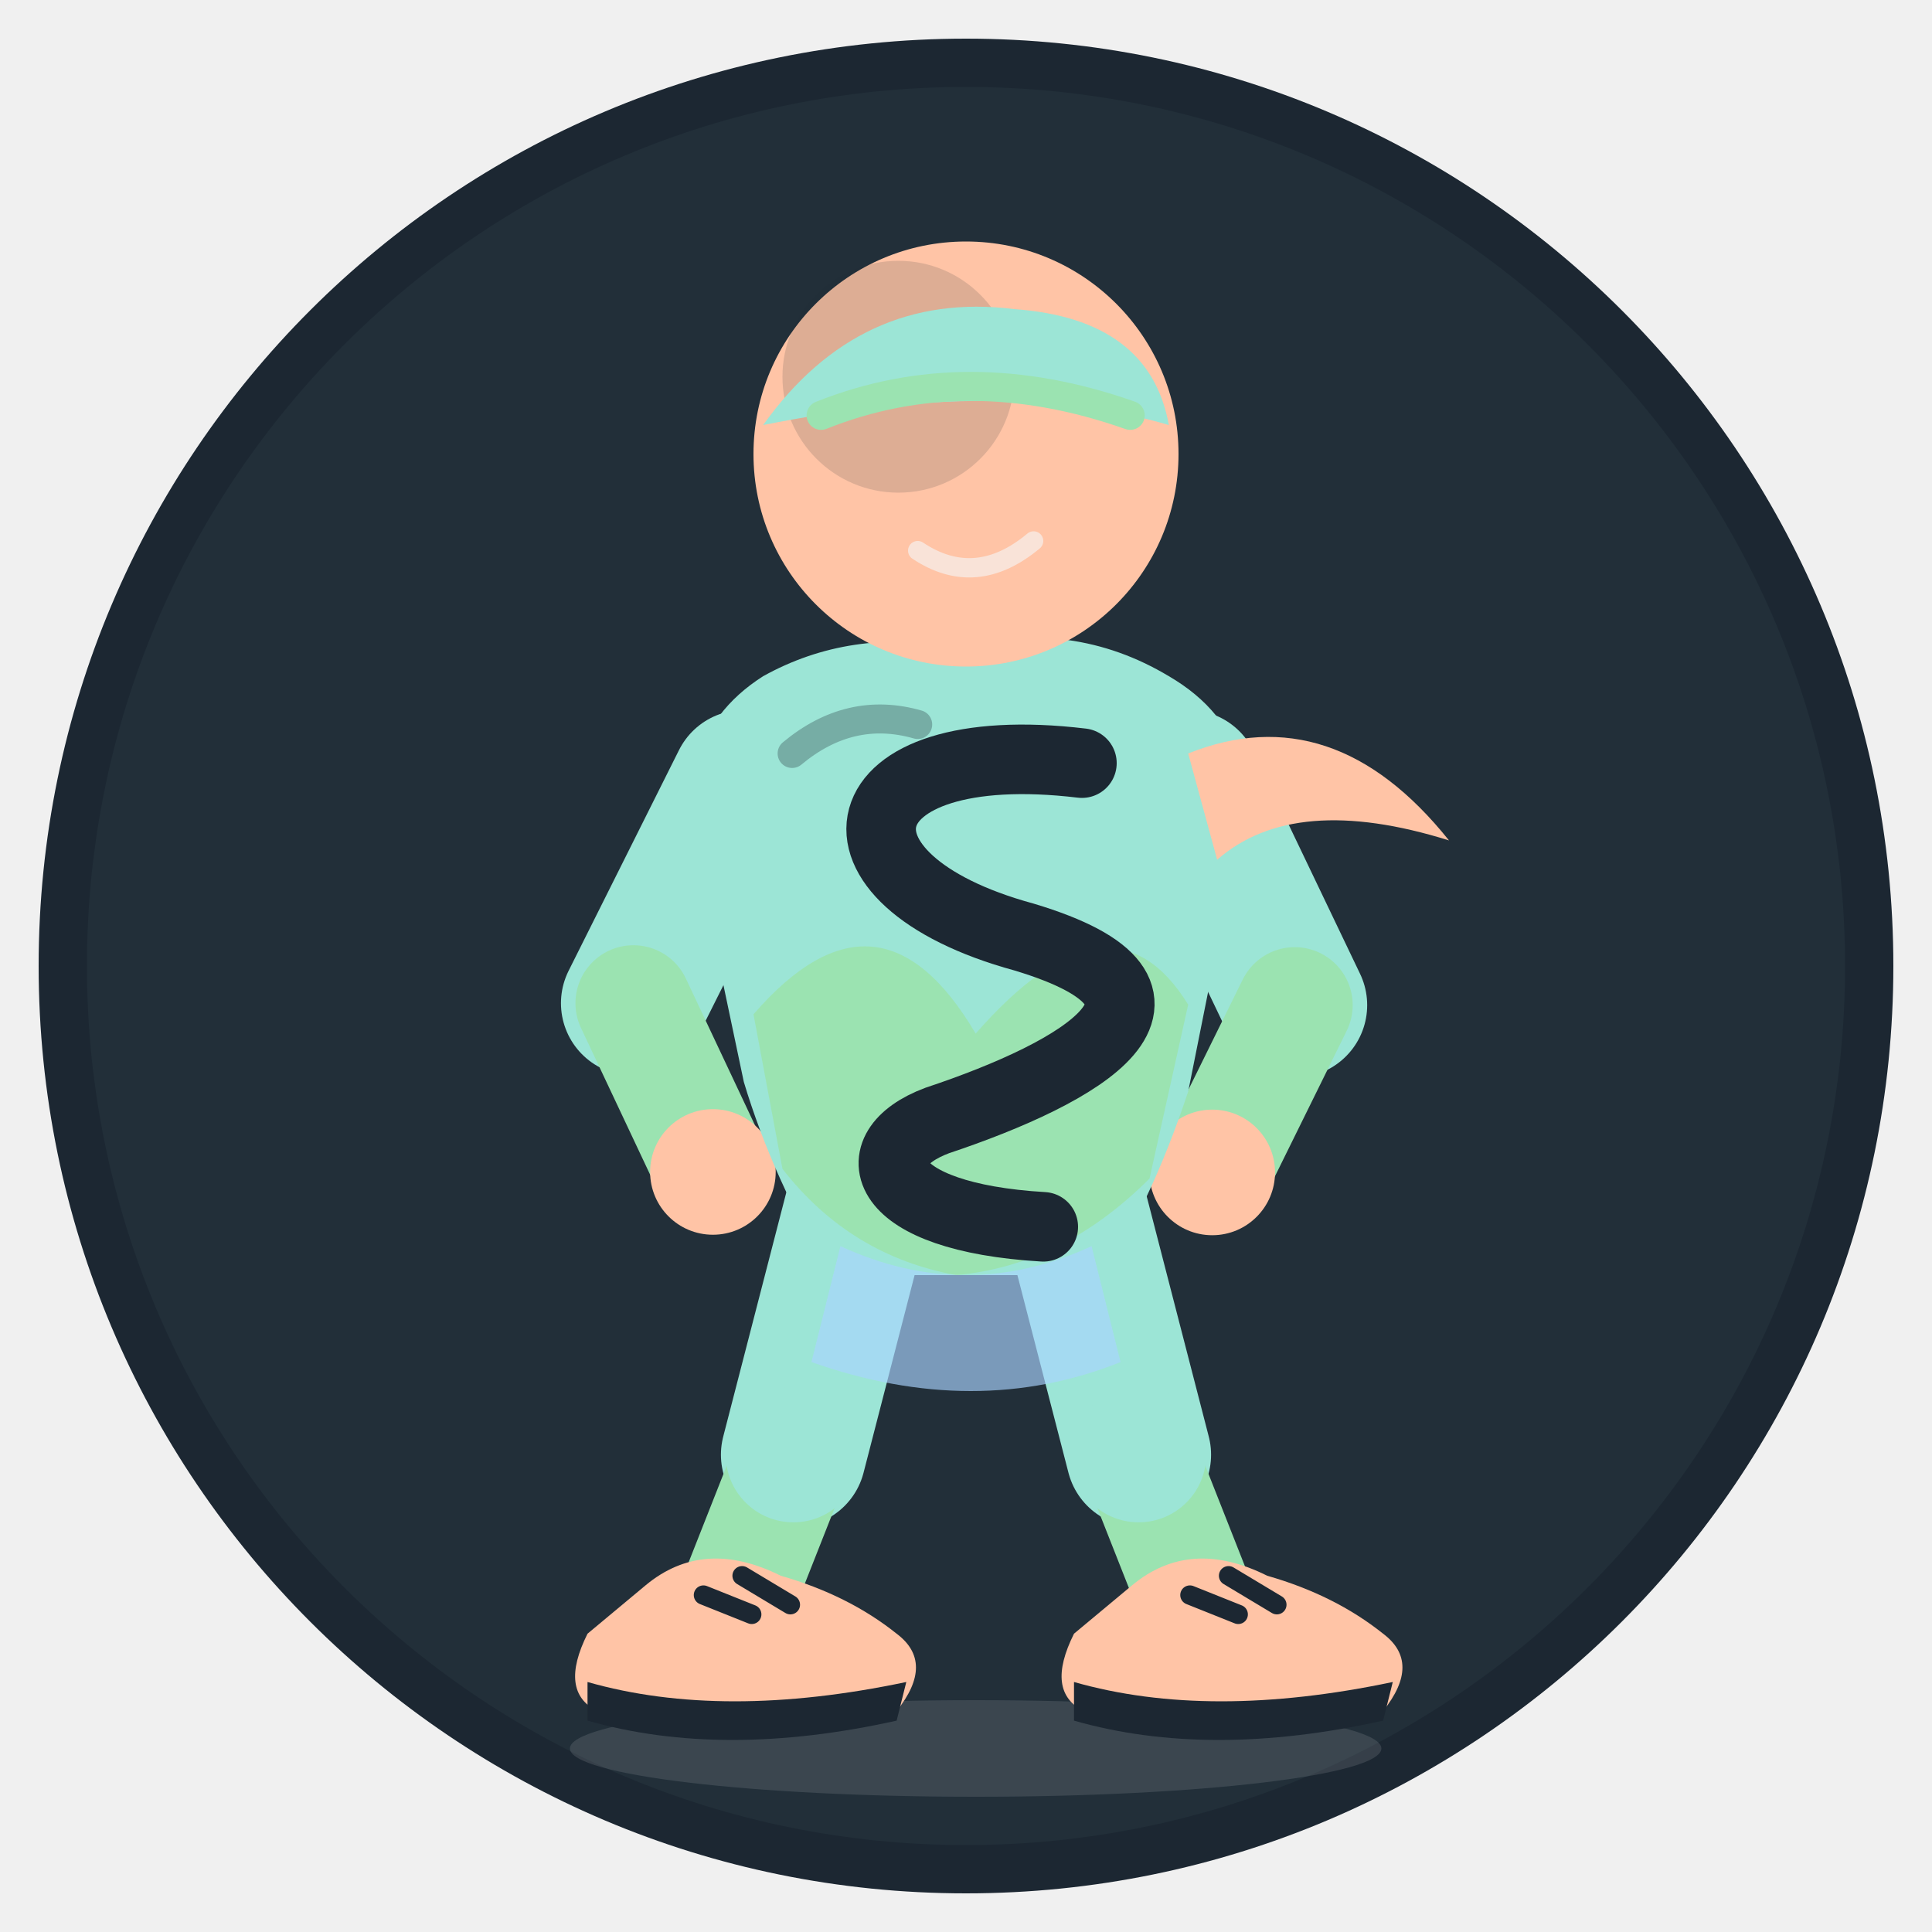
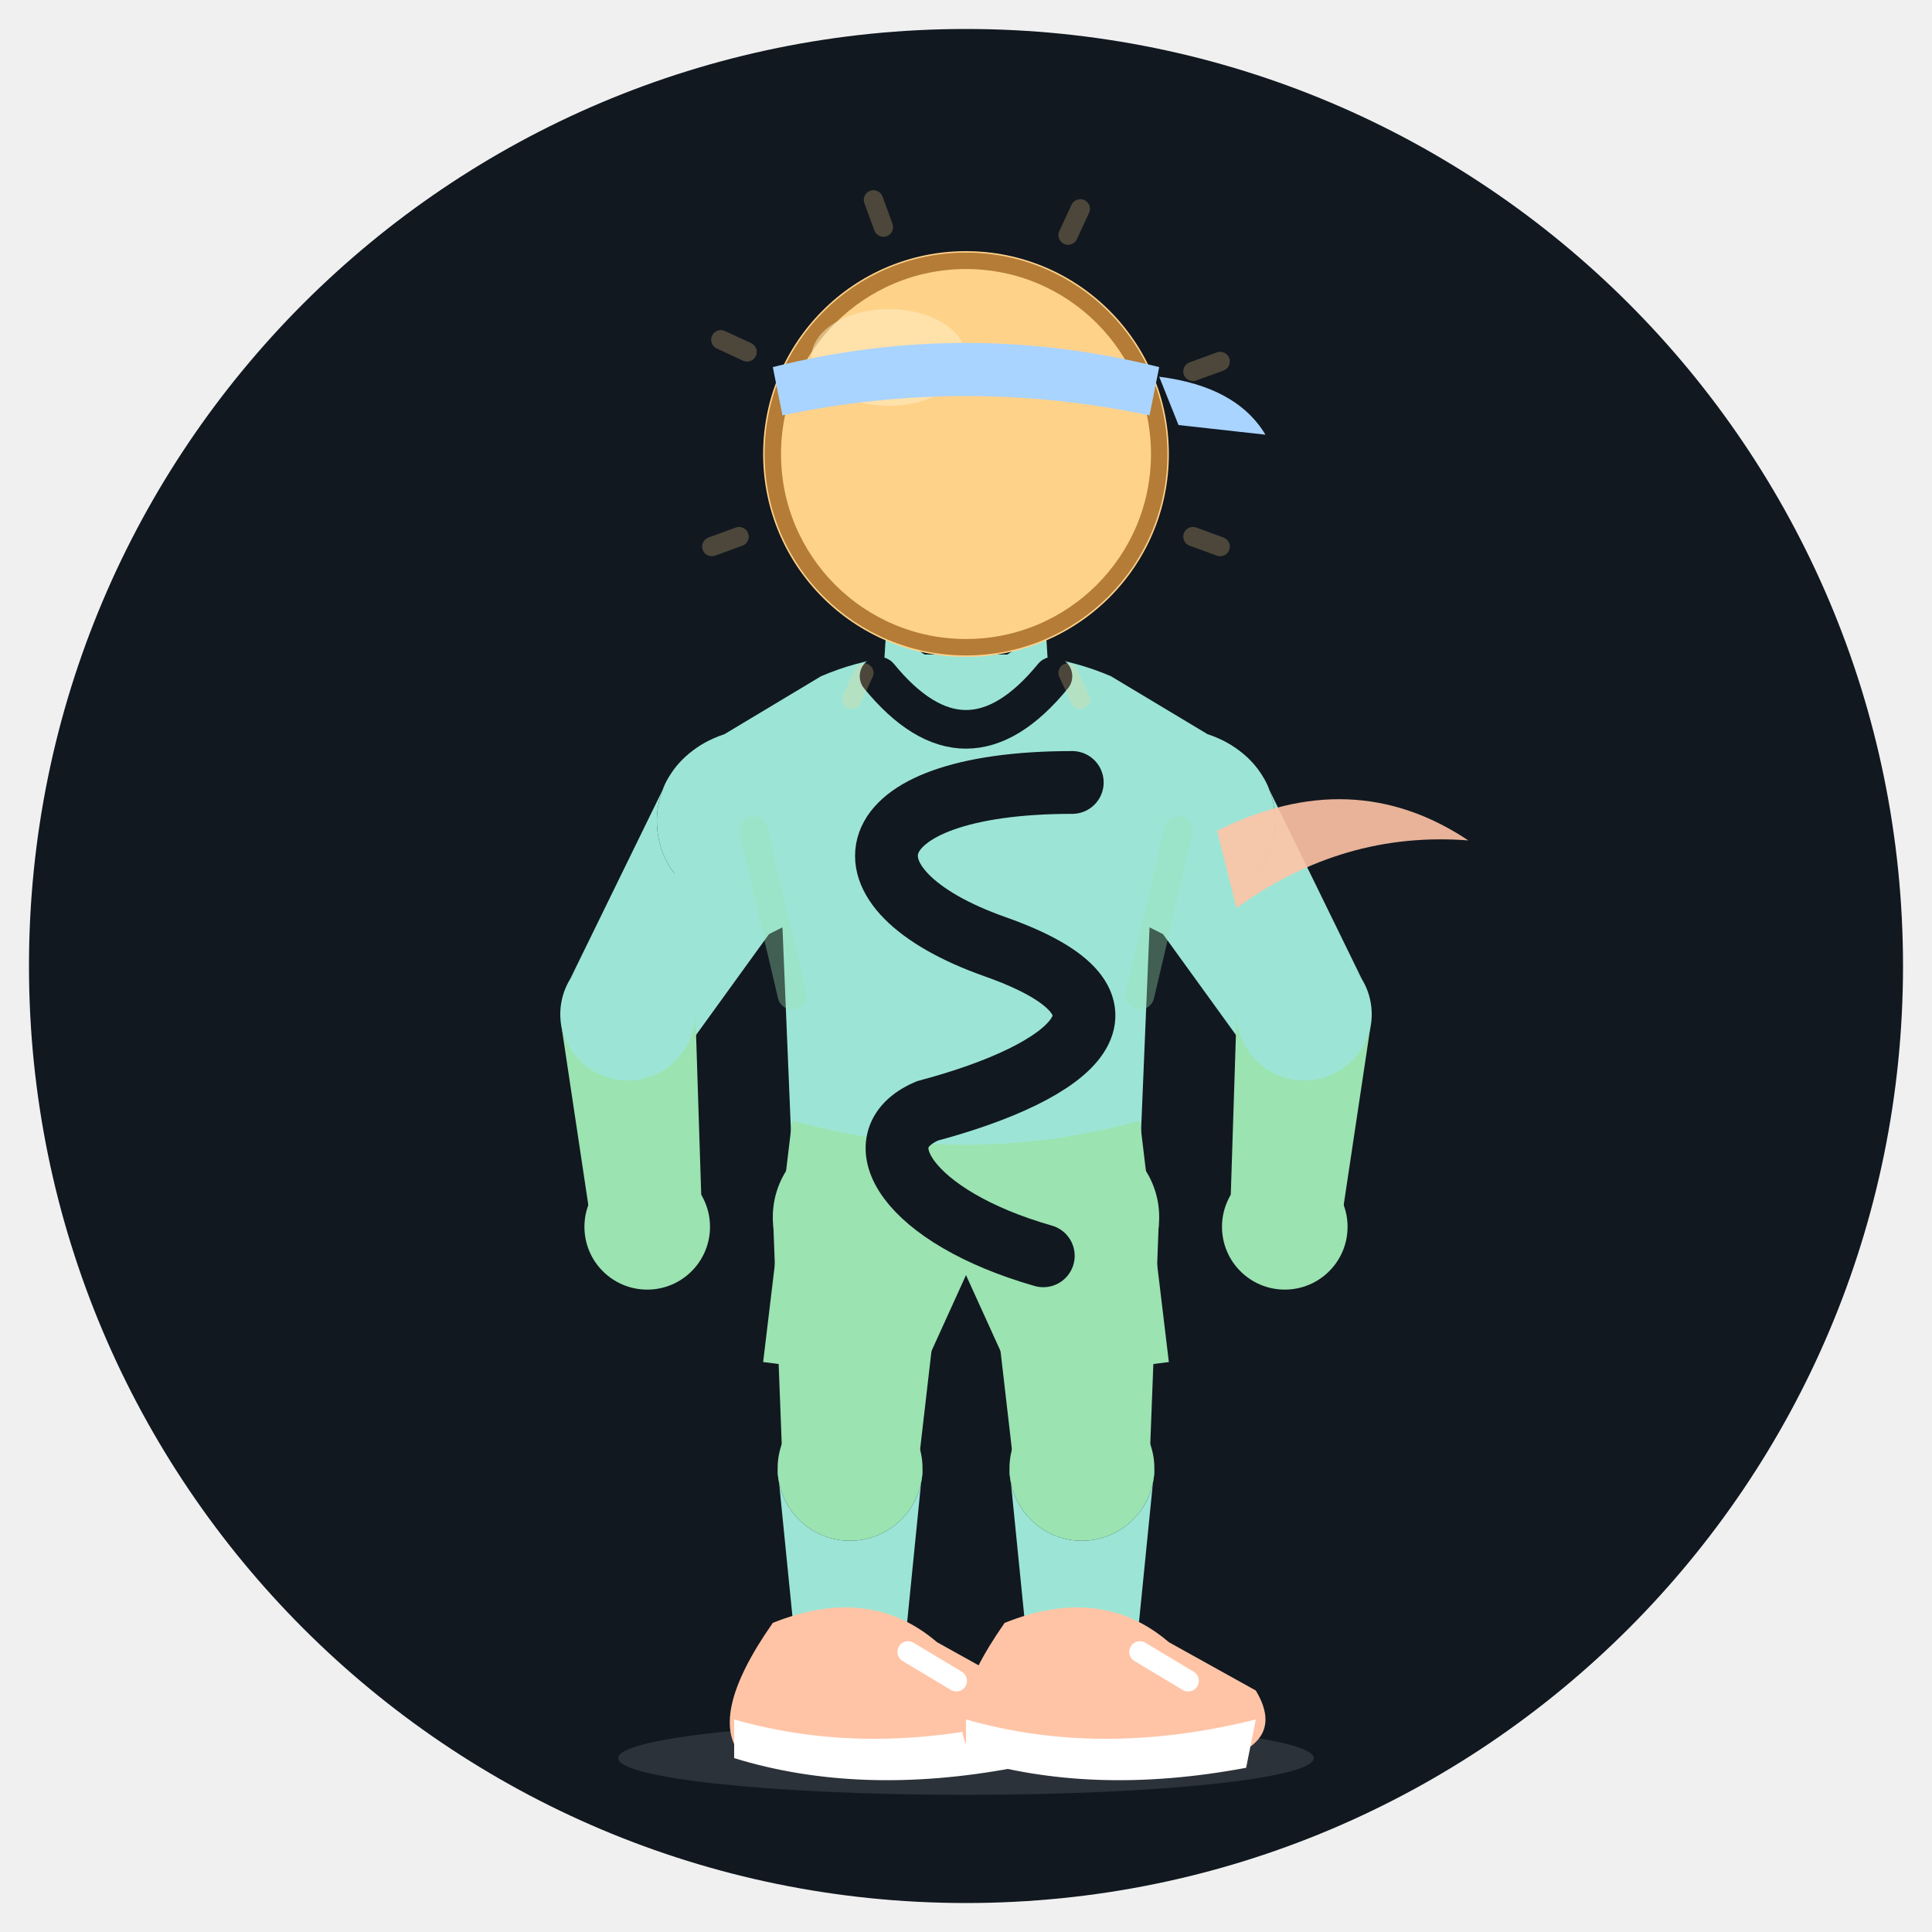
- <svg xmlns="http://www.w3.org/2000/svg" viewBox="0 0 200 200" width="96" height="96" class="trail-athlete-v3" data-pose="idle">
-   <circle cx="100" cy="100" r="96" fill="#1C2732" />
-   <circle cx="100" cy="100" r="91" fill="#9CE5D6" opacity=".045" />
-   <g class="m-shadow">
-     <ellipse cx="101" cy="181" rx="42" ry="5" fill="#F5F8FA" opacity=".12" />
-   </g>
-   <g class="m-leg-a">
-     <path d="M89.00 124.00 Q85.56 137.29 82.13 150.59" fill="none" stroke="#9CE5D6" stroke-width="15" stroke-linecap="round" />
-     <path d="M82.13 150.59 Q78.47 159.85 74.82 169.12" fill="none" stroke="#9BE3B1" stroke-width="12" stroke-linecap="round" />
-     <circle cx="82.13" cy="150.59" r="7" fill="#9CE5D6" />
-     <g transform="translate(74.82 169.12)">
-       <path d="M-8 -5 Q-2 -10 6 -6 Q13 -4 18 0 Q22 3 18 8 L-13 8 Q-17 6 -14 0Z" fill="#FFC4A6" />
-       <path d="M-14 5 Q0 9 19 5 L18 9 Q0 13 -14 9Z" fill="#1C2732" />
-       <path d="M-2 -4 L3 -2 M2 -6 L7 -3" stroke="#1C2732" stroke-width="2" stroke-linecap="round" />
+ <svg xmlns="http://www.w3.org/2000/svg" viewBox="0 0 200 200" width="96" height="96" class="trail-companion" data-pose="idle" data-theme="dark">
+   <g class="m-character">
+     <circle cx="100" cy="100" r="97" fill="#111820" />
+     <g class="m-shadow">
+       <ellipse cx="100" cy="182" rx="36" ry="3.8" fill="#F5F8FA" opacity=".12" />
+     </g>
+     <g class="m-leg-a">
+       <circle cx="89" cy="126" r="9" fill="#9BE3B1" />
+       <path d="M80.01,125.65 L81.01,151.73 A7,7 0 0 1 94.99,152.27 L97.99,126.35 A9,9 0 0 1 80.01,125.65Z" fill="#9BE3B1" />
+       <circle cx="88" cy="152" r="7.5" fill="#9BE3B1" />
+       <path d="M80.50,152.00 L82.60,173.00 A5.4,5.4 0 0 1 93.40,173.00 L95.50,152.00 A7.5,7.5 0 0 1 80.50,152.00Z" fill="#9CE5D6" />
+       <circle cx="88" cy="173" r="5.5" fill="#9CE5D6" />
+       <path d="M80 168 Q90 164 97 170 L106 175 Q109 180 103 182 L77 182 Q73 178 80 168Z" fill="#FFC4A6" />
+       <path d="M76 178 Q90 182 106 178 L105 183 Q89 186 76 182Z" fill="#FFFFFF" />
+       <path d="M94 171 L99 174" stroke="#FFFFFF" stroke-width="2.2" stroke-linecap="round" />
+     </g>
+     <g class="m-leg-b">
+       <circle cx="111" cy="126" r="9" fill="#9BE3B1" />
+       <path d="M102.01,126.35 L105.01,152.27 A7,7 0 0 1 118.99,151.73 L119.99,125.65 A9,9 0 0 1 102.01,126.35Z" fill="#9BE3B1" />
+       <circle cx="112" cy="152" r="7.5" fill="#9BE3B1" />
+       <path d="M104.50,152.00 L106.60,173.00 A5.4,5.4 0 0 1 117.40,173.00 L119.50,152.00 A7.5,7.5 0 0 1 104.50,152.00Z" fill="#9CE5D6" />
+       <circle cx="112" cy="173" r="5.5" fill="#9CE5D6" />
+       <path d="M104 168 Q114 164 121 170 L130 175 Q133 180 127 182 L101 182 Q97 178 104 168Z" fill="#FFC4A6" />
+       <path d="M100 178 Q114 182 130 178 L129 183 Q113 186 100 182Z" fill="#FFFFFF" />
+       <path d="M118 171 L123 174" stroke="#FFFFFF" stroke-width="2.2" stroke-linecap="round" />
+     </g>
+     <g class="m-arm-a">
+       <circle cx="77" cy="85" r="9" fill="#9CE5D6" />
+       <path d="M69.28,80.37 L59.00,101.40 A7,7 0 0 1 71.00,108.60 L84.72,89.63 A9,9 0 0 1 69.28,80.37Z" fill="#9CE5D6" />
+       <circle cx="65" cy="105" r="7" fill="#9CE5D6" />
+       <path d="M58.03,105.63 L61.32,127.52 A5.7,5.7 0 0 1 72.68,126.48 L71.97,104.37 A7,7 0 0 1 58.03,105.63Z" fill="#9BE3B1" />
+       <circle cx="67" cy="127" r="6.5" fill="#9BE3B1" />
+     </g>
+     <g class="m-arm-b">
+       <circle cx="123" cy="85" r="9" fill="#9CE5D6" />
+       <path d="M115.28,89.63 L129.00,108.60 A7,7 0 0 1 141.00,101.40 L130.72,80.37 A9,9 0 0 1 115.28,89.63Z" fill="#9CE5D6" />
+       <circle cx="135" cy="105" r="7" fill="#9CE5D6" />
+       <path d="M128.03,104.37 L127.32,126.48 A5.7,5.7 0 0 1 138.68,127.52 L141.97,105.63 A7,7 0 0 1 128.03,104.37Z" fill="#9BE3B1" />
+       <circle cx="133" cy="127" r="6.5" fill="#9BE3B1" />
+     </g>
+     <g class="m-neck">
+       <path d="M92.00,61.00 L91.00,77.00 A9,9 0 0 1 109.00,77.00 L108.00,61.00 A8,8 0 0 1 92.00,61.00Z" fill="#9CE5D6" />
+     </g>
+     <g class="m-torso">
+       <path d="M85 70 Q92 67 100 68 Q108 67 115 70 L125 76 Q134 79 130 91 L125 99 L119 96 L118 120 Q100 125 82 120 L81 96 L75 99 L70 91 Q66 79 75 76Z" fill="#9CE5D6" />
+       <path d="M91 70 Q100 81 109 70" fill="none" stroke="#111820" stroke-width="4" stroke-linecap="round" />
+       <path d="M78 86 L82 103 M122 86 L118 103" stroke="#9BE3B1" stroke-width="3" opacity=".35" stroke-linecap="round" />
+       <path d="M82 116 Q100 121 118 116 L121 141 L105 143 L100 132 L95 143 L79 141Z" fill="#9BE3B1" />
+       <path d="M111 81 C88 81 86 92 103 98 C120 104 111 111 96 115 C89 118 94 126 108 130" fill="none" stroke="#111820" stroke-width="6.5" stroke-linecap="round" />
+     </g>
+     <g class="m-head">
+       <circle cx="100" cy="47" r="21" fill="#FFD28A" />
+       <circle cx="100" cy="47" r="20" fill="#FFD28A" stroke="#B47C36" stroke-width="1.7" />
+       <ellipse cx="92" cy="37" rx="8" ry="5" fill="#FFF0C8" opacity=".52" />
+       <path d="M123.49 55.55 L126.31 56.58" stroke="#FFD28A" stroke-width="2" opacity=".25" stroke-linecap="round" />
+       <path d="M110.57 69.66 L111.83 72.38" stroke="#FFD28A" stroke-width="2" opacity=".25" stroke-linecap="round" />
+       <path d="M89.43 69.66 L88.17 72.38" stroke="#FFD28A" stroke-width="2" opacity=".25" stroke-linecap="round" />
+       <path d="M76.51 55.55 L73.69 56.58" stroke="#FFD28A" stroke-width="2" opacity=".25" stroke-linecap="round" />
+       <path d="M77.34 36.43 L74.62 35.17" stroke="#FFD28A" stroke-width="2" opacity=".25" stroke-linecap="round" />
+       <path d="M91.45 23.51 L90.42 20.69" stroke="#FFD28A" stroke-width="2" opacity=".25" stroke-linecap="round" />
+       <path d="M110.57 24.34 L111.83 21.62" stroke="#FFD28A" stroke-width="2" opacity=".25" stroke-linecap="round" />
+       <path d="M123.49 38.45 L126.31 37.42" stroke="#FFD28A" stroke-width="2" opacity=".25" stroke-linecap="round" />
+       <path d="M80 38 Q100 33 120 38 L119 43 Q100 39 81 43Z" fill="#A9D4FF" />
+       <path d="M120 39 Q128 40 131 45 L122 44Z" fill="#A9D4FF" />
+     </g>
+     <g class="m-ribbon">
+       <path d="M126 86 Q140 79 152 87 Q139 86 128 94Z" fill="#FFC4A6" opacity=".9" />
    </g>
  </g>
-   <g class="m-leg-b">
-     <path d="M111.00 124.00 Q114.44 137.29 117.87 150.59" fill="none" stroke="#9CE5D6" stroke-width="15" stroke-linecap="round" />
-     <path d="M117.87 150.59 Q121.53 159.85 125.18 169.12" fill="none" stroke="#9BE3B1" stroke-width="12" stroke-linecap="round" />
-     <circle cx="117.87" cy="150.59" r="7" fill="#9CE5D6" />
-     <g transform="translate(125.18 169.12)">
-       <path d="M-8 -5 Q-2 -10 6 -6 Q13 -4 18 0 Q22 3 18 8 L-13 8 Q-17 6 -14 0Z" fill="#FFC4A6" />
-       <path d="M-14 5 Q0 9 19 5 L18 9 Q0 13 -14 9Z" fill="#1C2732" />
-       <path d="M-2 -4 L3 -2 M2 -6 L7 -3" stroke="#1C2732" stroke-width="2" stroke-linecap="round" />
-     </g>
-   </g>
-   <g class="m-arm-a">
-     <path d="M77.00 81.00 Q71.28 92.43 65.57 103.85" fill="none" stroke="#9CE5D6" stroke-width="15" stroke-linecap="round" />
-     <path d="M65.57 103.85 Q69.69 112.59 73.80 121.32" fill="none" stroke="#9BE3B1" stroke-width="12" stroke-linecap="round" />
-     <circle cx="73.80" cy="121.32" r="6.5" fill="#FFC4A6" />
-   </g>
-   <g class="m-arm-b">
-     <path d="M123.00 81.00 Q128.52 92.52 134.03 104.05" fill="none" stroke="#9CE5D6" stroke-width="15" stroke-linecap="round" />
-     <path d="M134.03 104.05 Q129.76 112.71 125.49 121.37" fill="none" stroke="#9BE3B1" stroke-width="12" stroke-linecap="round" />
-     <circle cx="125.49" cy="121.37" r="6.5" fill="#FFC4A6" />
-   </g>
-   <g class="m-torso">
-     <path d="M79 70 Q88 65 99 67 Q111 64 121 70 Q133 77 127 93 L123 113 Q119 125 114 132 L86 132 Q80 122 77 112 L73 93 Q68 77 79 70Z" fill="#9CE5D6" />
-     <path d="M75 76 Q67 83 73 97 Q79 102 84 96 L84 76Z M125 76 Q133 83 127 97 Q121 102 116 96 L116 76Z" fill="#9CE5D6" />
-     <path d="M78 105 Q91 90 101 107 Q115 91 123 104 L119 122 Q110 131 99 132 Q88 130 81 121Z" fill="#9BE3B1" />
-     <path d="M112 79 C87 76 84 91 106 97 C126 103 112 111 97 116 C89 119 91 126 108 127" fill="none" stroke="#1C2732" stroke-width="7.2" stroke-linecap="round" />
-     <path d="M87 129 Q100 135 113 129 L116 141 Q101 147 84 141Z" fill="#A9D4FF" opacity=".65" />
-     <path d="M82 78 Q88 73 95 75" fill="none" stroke="#1C2732" stroke-width="3" opacity=".3" stroke-linecap="round" />
-   </g>
-   <path d="M93 70 L93 63 Q100 59 107 63 L107 70Z" fill="#9CE5D6" />
-   <g class="m-head">
-     <circle cx="100" cy="47" r="22" fill="#FFC4A6" />
-     <circle cx="93" cy="39" r="12" fill="#1C2732" opacity=".15" />
-     <path d="M79 44 Q89 30 105 32 Q119 33 121 44 Q104 39 79 44Z" fill="#9CE5D6" />
-     <path d="M85 43 Q100 37 117 43" fill="none" stroke="#9BE3B1" stroke-width="3" stroke-linecap="round" />
-     <path d="M95 57 Q101 61 107 56" fill="none" stroke="#F5F8FA" stroke-width="2" opacity=".6" stroke-linecap="round" />
-   </g>
-   <g class="m-ribbon">
-     <path d="M123 78 Q138 72 150 87 Q134 82 126 89Z" fill="#FFC4A6" />
-   </g>
</svg>
